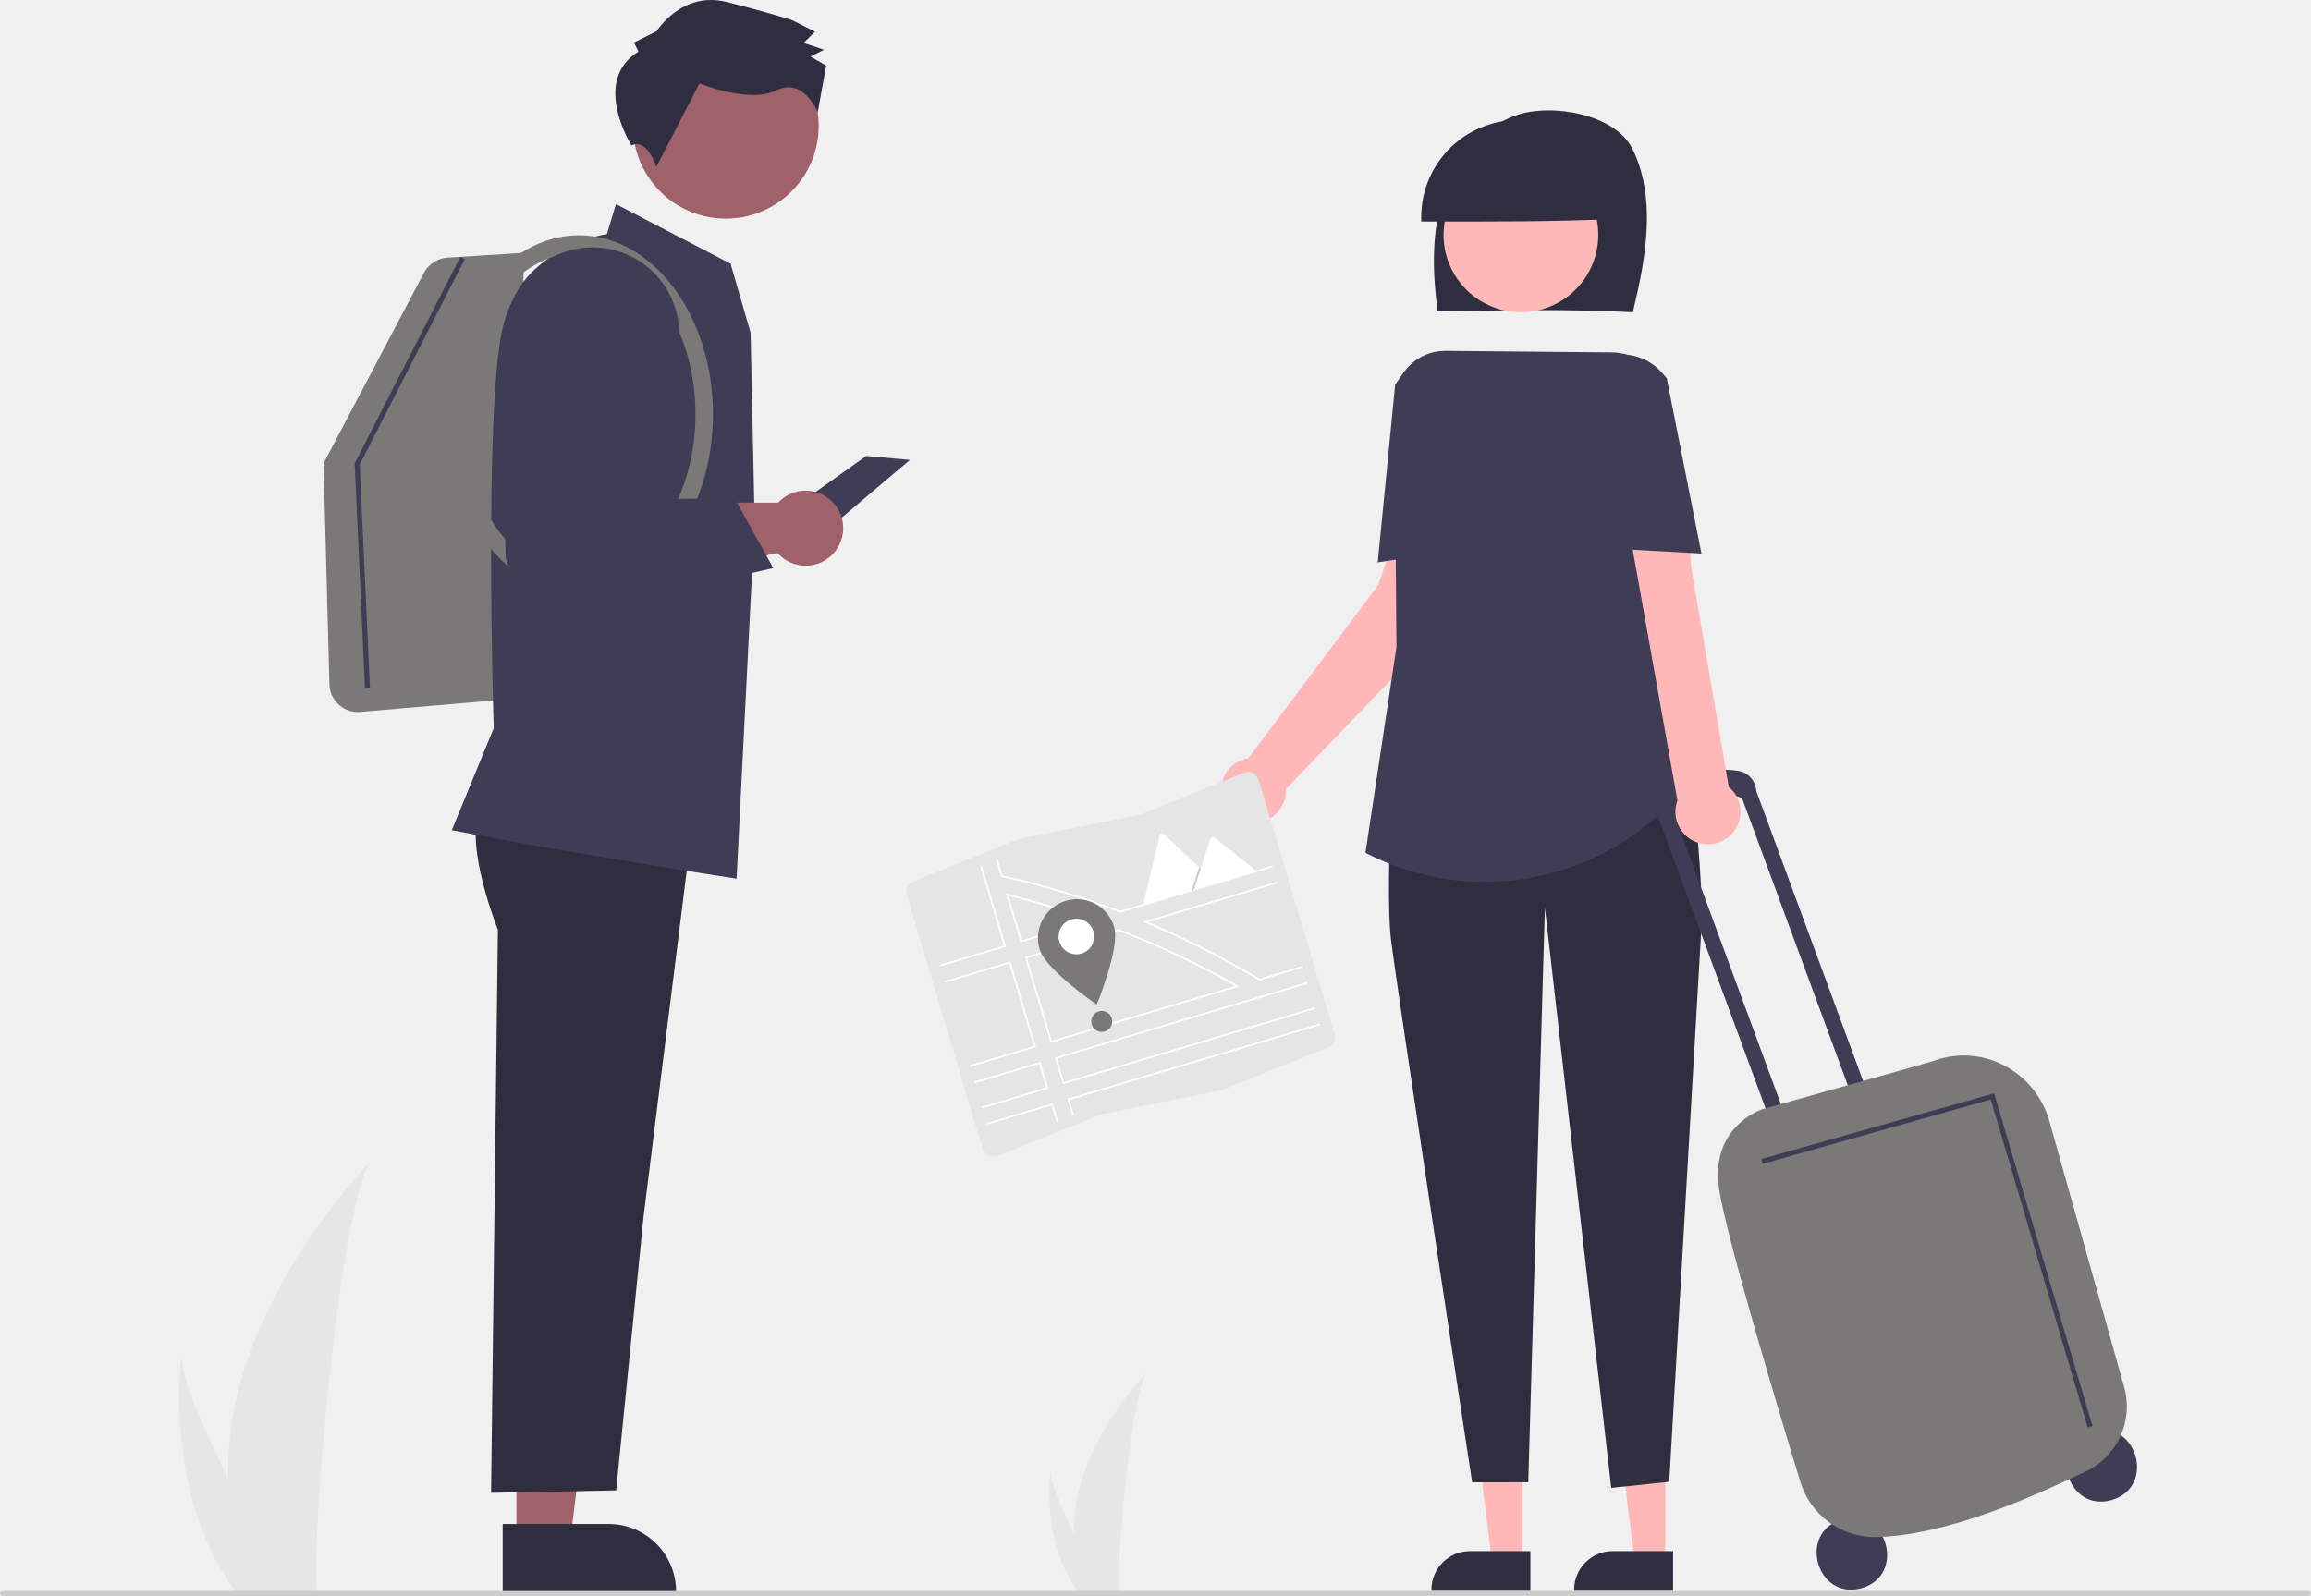
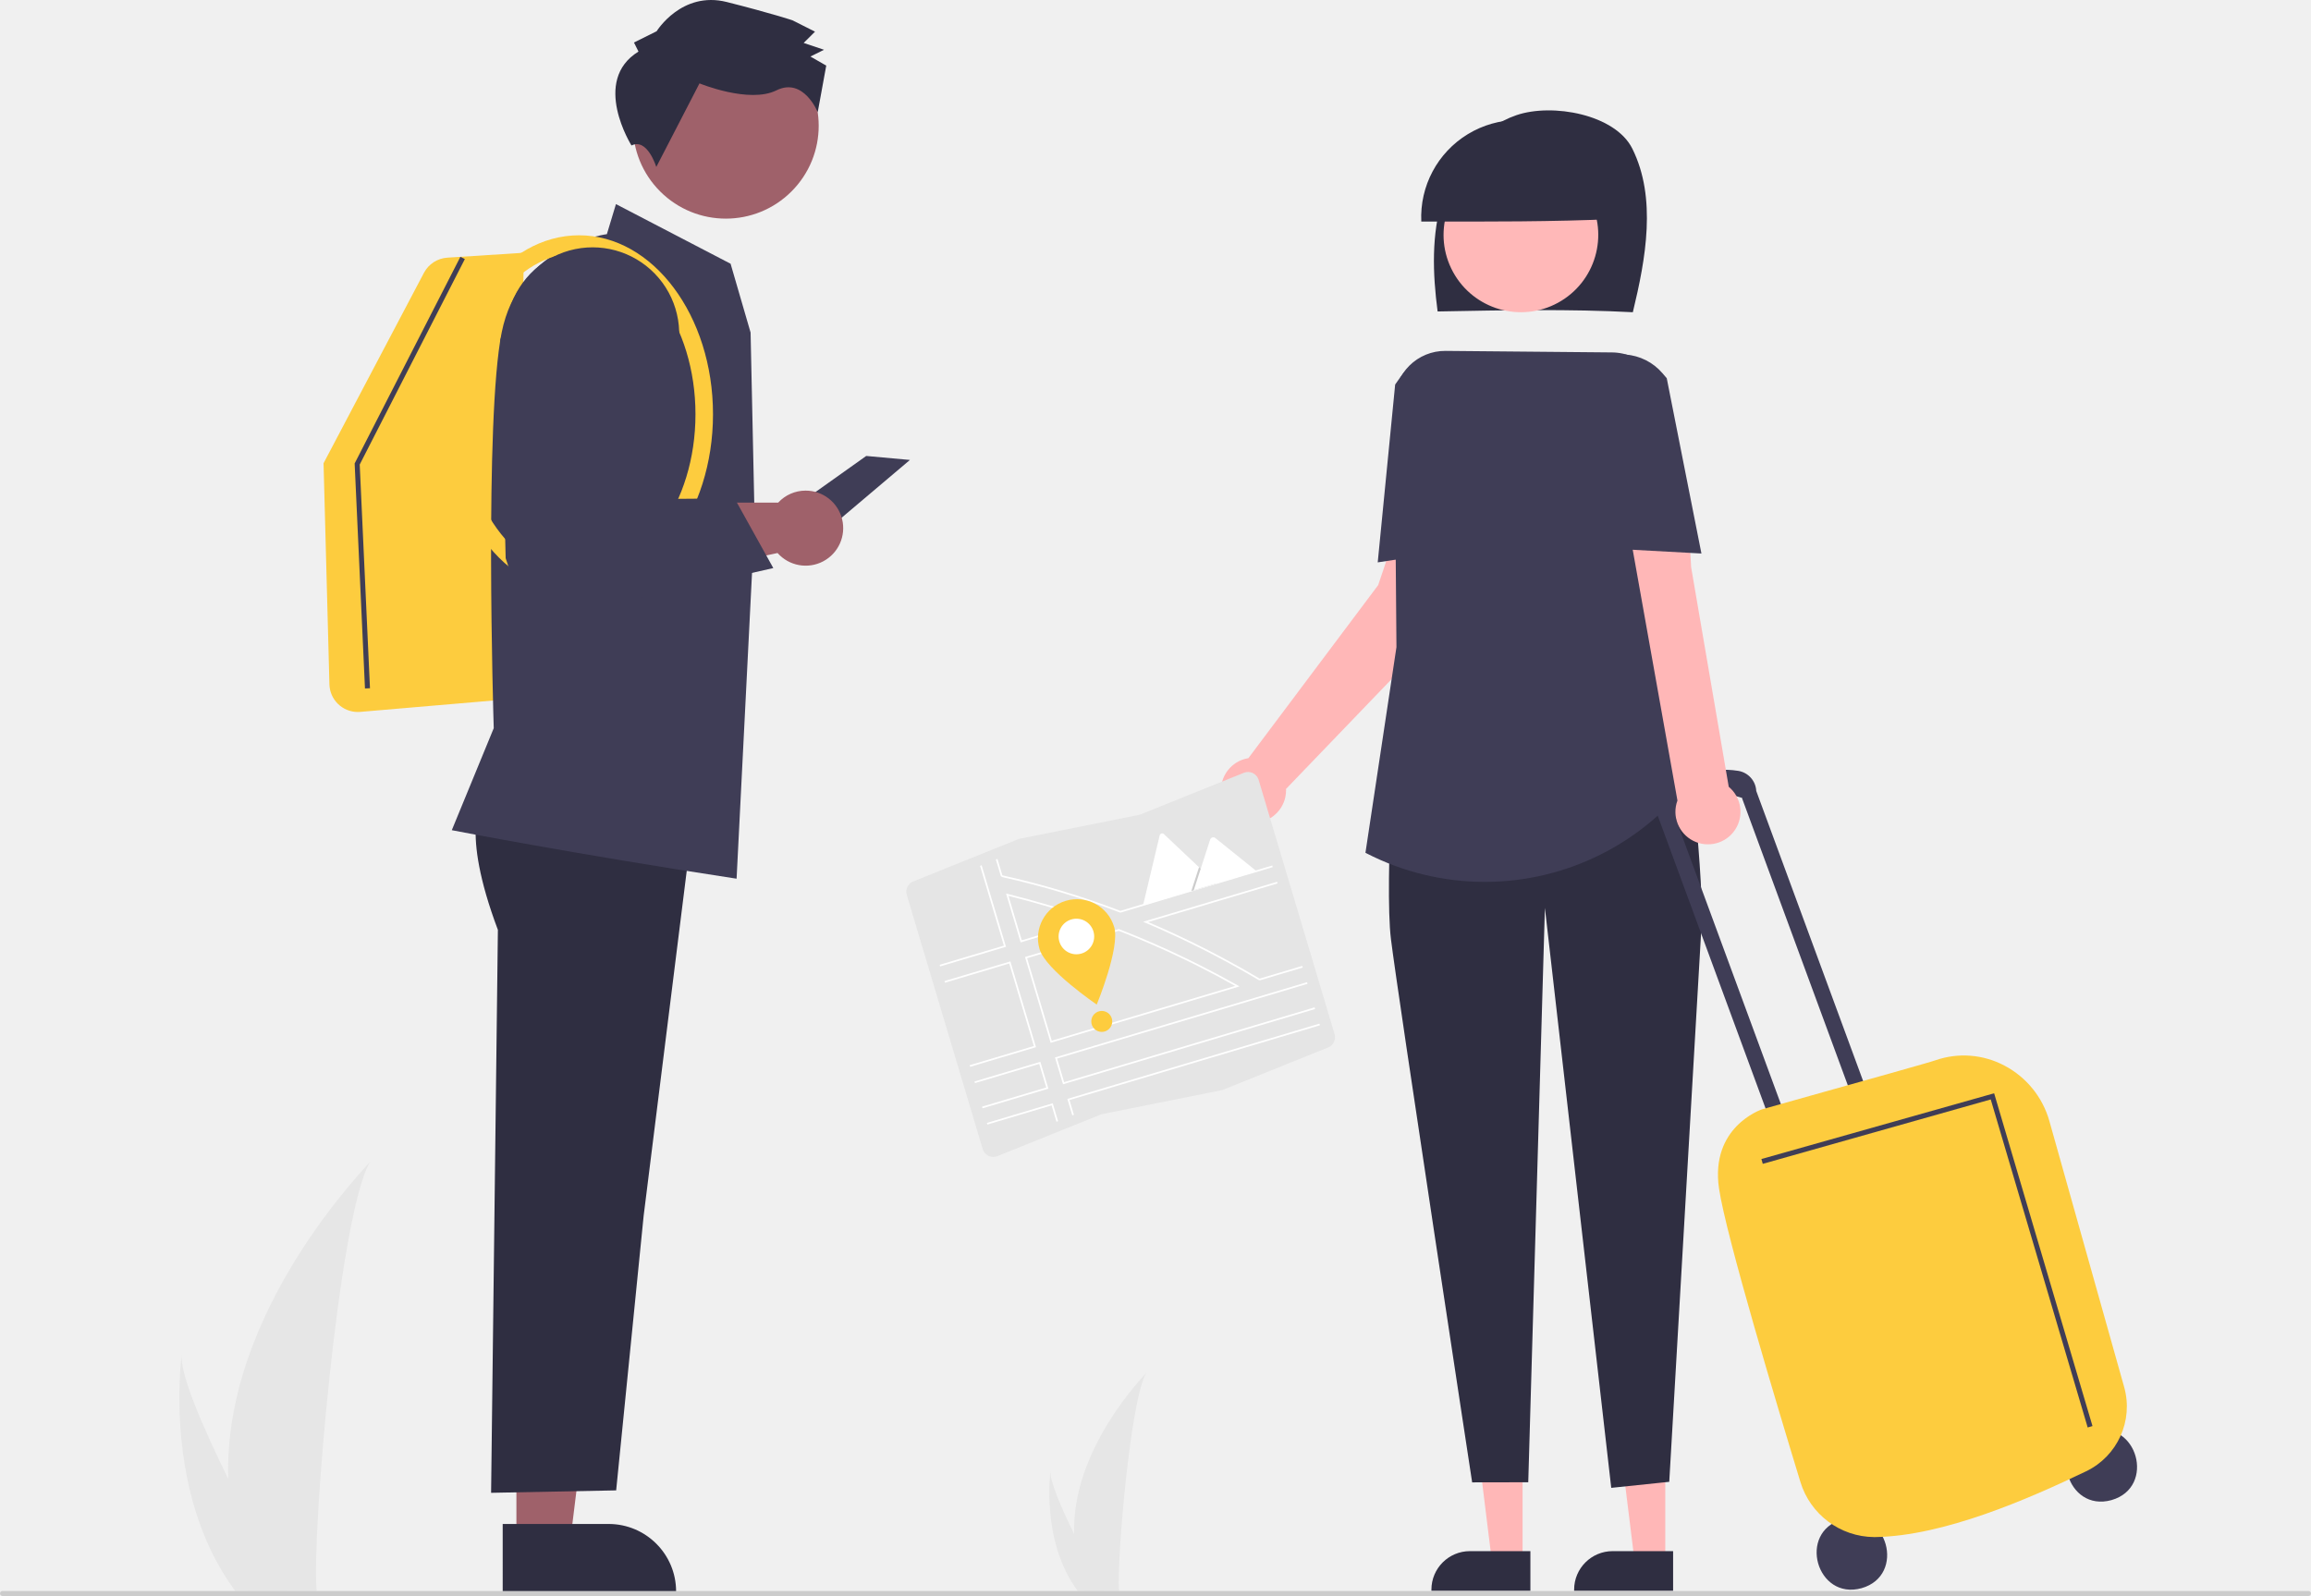
<svg xmlns="http://www.w3.org/2000/svg" data-name="Layer 1" width="923" height="637.605" viewBox="0 0 923 637.605">
-   <path id="e8d007e8-8581-4ac8-8421-0613b3e5935f-52" data-name="Path 133" d="M229.669,722.035a158.394,158.394,0,0,0,7.4,43.785c.1.329.211.653.319.982h27.613c-.029-.295-.059-.624-.088-.982-1.841-21.166,8.677-148.453,21.369-170.483C285.17,597.124,227.528,654.781,229.669,722.035Z" transform="translate(-138.5 -131.1977)" fill="#e6e6e6" />
-   <path id="f8d01cab-c1a6-42c6-a30a-ae051f1ede34-53" data-name="Path 134" d="M231.741,765.82c.231.329.471.658.717.982h20.716c-.157-.28-.339-.609-.55-.982-3.422-6.176-13.551-24.642-22.953-43.785-10.1-20.572-19.374-41.924-18.593-49.652C210.836,674.125,203.844,727.259,231.741,765.82Z" transform="translate(-138.5 -131.1977)" fill="#e6e6e6" />
-   <path id="fd51cc05-38fd-444b-9e70-38f0335b4e21-54" data-name="Path 133" d="M567.519,744.058a80.473,80.473,0,0,0,3.76,22.245c.051.167.107.332.162.499H585.47c-.015-.15-.03-.317-.045-.499-.935-10.754,4.408-75.423,10.857-86.616C595.717,680.596,566.431,709.889,567.519,744.058Z" transform="translate(-138.5 -131.1977)" fill="#e6e6e6" />
-   <path id="ef6d185a-ee65-40f0-bfea-de8a051c0d9b-55" data-name="Path 134" d="M568.572,766.303c.117.167.239.334.364.499h10.525c-.08-.142-.172-.309-.279-.499-1.739-3.138-6.885-12.52-11.662-22.245-5.131-10.452-9.843-21.3-9.446-25.226C557.951,719.717,554.399,746.712,568.572,766.303Z" transform="translate(-138.5 -131.1977)" fill="#e6e6e6" />
+   <path id="e8d007e8-8581-4ac8-8421-0613b3e5935f-299" data-name="Path 133" d="M229.669,722.035a158.394,158.394,0,0,0,7.4,43.785c.1.329.211.653.319.982h27.613c-.029-.295-.059-.624-.088-.982-1.841-21.166,8.677-148.453,21.369-170.483C285.17,597.124,227.528,654.781,229.669,722.035Z" transform="translate(-138.5 -131.1977)" fill="#e6e6e6" />
+   <path id="f8d01cab-c1a6-42c6-a30a-ae051f1ede34-300" data-name="Path 134" d="M231.741,765.82c.231.329.471.658.717.982h20.716c-.157-.28-.339-.609-.55-.982-3.422-6.176-13.551-24.642-22.953-43.785-10.1-20.572-19.374-41.924-18.593-49.652C210.836,674.125,203.844,727.259,231.741,765.82Z" transform="translate(-138.5 -131.1977)" fill="#e6e6e6" />
+   <path id="fd51cc05-38fd-444b-9e70-38f0335b4e21-301" data-name="Path 133" d="M567.519,744.058a80.473,80.473,0,0,0,3.76,22.245c.051.167.107.332.162.499H585.47c-.015-.15-.03-.317-.045-.499-.935-10.754,4.408-75.423,10.857-86.616C595.717,680.596,566.431,709.889,567.519,744.058Z" transform="translate(-138.5 -131.1977)" fill="#e6e6e6" />
+   <path id="ef6d185a-ee65-40f0-bfea-de8a051c0d9b-302" data-name="Path 134" d="M568.572,766.303c.117.167.239.334.364.499h10.525c-.08-.142-.172-.309-.279-.499-1.739-3.138-6.885-12.52-11.662-22.245-5.131-10.452-9.843-21.3-9.446-25.226C557.951,719.717,554.399,746.712,568.572,766.303Z" transform="translate(-138.5 -131.1977)" fill="#e6e6e6" />
  <polygon points="345.964 182.157 310.254 207.557 332.474 209.937 363.424 183.747 345.964 182.157" fill="#3f3d56" />
  <polygon points="206.253 615.845 227.731 615.844 237.949 533 206.249 533.001 206.253 615.845" fill="#9f616a" />
  <path d="M339.274,740.031l42.298-.002h.002a26.957,26.957,0,0,1,26.956,26.955v.876l-69.254.003Z" transform="translate(-138.5 -131.1977)" fill="#2f2e41" />
  <path d="M331.25,451.143s-9.308,10.522,6.105,51.539l-2.715,224.902,49.95-.974,10.98-109.706,19.99-160.092Z" transform="translate(-138.5 -131.1977)" fill="#2f2e41" />
-   <path d="M281.379,415.64a11.344,11.344,0,0,1-11.31-11.042l-2.344-88.338,40.109-76.093a11.412,11.412,0,0,1,9.307-6.03l30.566-1.962-2.639,178.065-62.695,5.358Q281.874,415.64,281.379,415.64Z" transform="translate(-138.5 -131.1977)" fill="#7a7978" />
+   <path d="M281.379,415.64a11.344,11.344,0,0,1-11.31-11.042l-2.344-88.338,40.109-76.093a11.412,11.412,0,0,1,9.307-6.03l30.566-1.962-2.639,178.065-62.695,5.358Q281.874,415.64,281.379,415.64Z" transform="translate(-138.5 -131.1977)" fill="#fdcc3e" />
  <path d="M432.691,482.237l-.547-.084c-63.9-9.746-112.12-19.088-112.599-19.182l-.599-.116,16.751-40.742c-.132-4.257-3.758-123.808,3.183-158.156,6.72-33.251,38.394-38.7,42.003-39.213l3.624-12.008,45.787,23.826,7.986,27.484,1.622,75.327Z" transform="translate(-138.5 -131.1977)" fill="#3f3d56" />
-   <path d="M369.768,368.198c-29.5,0-53.5-32.075-53.5-71.5s24-71.5,53.5-71.5,53.5,32.075,53.5,71.5S399.268,368.198,369.768,368.198Zm0-136c-25.64,0-46.5,28.935-46.5,64.5s20.86,64.5,46.5,64.5,46.5-28.935,46.5-64.5S395.408,232.198,369.768,232.198Z" transform="translate(-138.5 -131.1977)" fill="#7a7978" />
+   <path d="M369.768,368.198c-29.5,0-53.5-32.075-53.5-71.5s24-71.5,53.5-71.5,53.5,32.075,53.5,71.5S399.268,368.198,369.768,368.198Zm0-136c-25.64,0-46.5,28.935-46.5,64.5s20.86,64.5,46.5,64.5,46.5-28.935,46.5-64.5S395.408,232.198,369.768,232.198Z" transform="translate(-138.5 -131.1977)" fill="#fdcc3e" />
  <path d="M460.268,327.198a14.942,14.942,0,0,0-10.977,4.801H372.33l-28.19,6.001,4.628,35.699,100.281-21.567a14.994,14.994,0,1,0,11.219-24.933Z" transform="translate(-138.5 -131.1977)" fill="#9f616a" />
  <circle cx="428.39" cy="181.45" r="37.091" transform="translate(-141.332 224.8653) rotate(-45)" fill="#9f616a" />
  <path d="M393.505,151.798l-1.798-3.619,9.048-4.495s9.981-16.241,28.043-11.677,26.188,7.295,26.188,7.295l9.025,4.541-4.53,4.507,8.126,2.732-5.429,2.697,6.316,3.631-3.4,18.611s-5.648-14.116-16.505-8.722-30.717-2.789-30.717-2.789L400.618,197.902s-3.559-11.705-9.906-8.584C390.712,189.318,374.499,163.497,393.505,151.798Z" transform="translate(-138.5 -131.1977)" fill="#2f2e41" />
  <path d="M715.793,380.146l-1.585-29.734-16-13-9.269,27.534-51.843,69.143a12.993,12.993,0,1,0,15.049,12.823c0-.175-.019-.345-.026-.518Z" transform="translate(-138.5 -131.1977)" fill="#ffb7b7" />
  <polygon points="608.103 623.687 595.844 623.686 590.011 576.398 608.105 576.399 608.103 623.687" fill="#ffb7b7" />
  <path d="M749.73,766.768l-39.531-.001v-.5a15.387,15.387,0,0,1,15.386-15.386h.001l24.144.001Z" transform="translate(-138.5 -131.1977)" fill="#2f2e41" />
  <polygon points="665.103 623.687 652.844 623.686 647.011 576.398 665.105 576.399 665.103 623.687" fill="#ffb7b7" />
  <path d="M806.73,766.768l-39.531-.001v-.5a15.387,15.387,0,0,1,15.386-15.386h.001l24.144.001Z" transform="translate(-138.5 -131.1977)" fill="#2f2e41" />
  <path d="M790.645,255.934c5.191-21.431,9.588-45.604-.201-65.342-6.792-13.696-31.918-18.308-46.321-13.374s-24.817,18.32-29.397,32.915-4.048,30.323-2.052,45.495C739.164,255.12,765.654,254.611,790.645,255.934Z" transform="translate(-138.5 -131.1977)" fill="#2f2e41" />
  <circle cx="745.943" cy="225.038" r="30.89" transform="translate(-155.0298 254.1789) rotate(-28.66321)" fill="#ffb8b8" />
  <path d="M783.705,218.675a38.799,38.799,0,1,0-77.551,1.022C732.594,219.754,759.033,219.81,783.705,218.675Z" transform="translate(-138.5 -131.1977)" fill="#2f2e41" />
  <path d="M696.339,411.143s-5.027,73.011-2.299,95.283,32.43,216.983,32.43,216.983l22.405-.04,6.651-229.455,26.494,231.685,23.17-2.409,13.144-226.63s-2.061-84.846-18.813-93.354Z" transform="translate(-138.5 -131.1977)" fill="#2f2e41" />
  <path d="M731.482,483.517a103.556,103.556,0,0,1-47.31-11.457l-.32-.164,12.384-82.172-.804-97.934a20.245,20.245,0,0,1,20.43-20.409l66.451.61a21.444,21.444,0,0,1,21.181,23.137l-6.218,78.51,20.565,63.724-3.574,4.752A103.462,103.462,0,0,1,731.482,483.517Z" transform="translate(-138.5 -131.1977)" fill="#3f3d56" />
  <path d="M688.755,355.871l6.963-71.052,2.238-3.185a20.246,20.246,0,0,1,28.276-4.872l1.918,1.361-1.893,72.005Z" transform="translate(-138.5 -131.1977)" fill="#3f3d56" />
  <path d="M974.08,703.003c18.001-4.973,25.683,22.363,7.727,27.495C963.806,735.471,956.125,708.135,974.08,703.003Z" transform="translate(-138.5 -131.1977)" fill="#3f3d56" />
  <path d="M874.272,738.187c18.001-4.973,25.683,22.363,7.727,27.495C863.999,770.654,856.317,743.318,874.272,738.187Z" transform="translate(-138.5 -131.1977)" fill="#3f3d56" />
  <path d="M833.879,449.879l.278-.078,46.367,125.882,6.113-1.718L839.937,447.18v0a8.574,8.574,0,0,0-7.171-8.018c-23.188-3.667-32.587,16.917-32.587,16.917l.093.137,47.405,128.699,6.113-1.718L807.78,458.285C821.787,444.431,833.879,449.879,833.879,449.879Z" transform="translate(-138.5 -131.1977)" fill="#3f3d56" />
-   <path d="M887.019,745.268a31.062,31.062,0,0,1-29.452-22.033c-8.849-28.965-29.729-98.365-32.496-117.199-3.602-24.522,16.695-31.496,17.147-31.646.546-.184,8.707-2.468,20.001-5.629,19.199-5.373,48.213-13.493,49.279-13.973a34.562,34.562,0,0,1,27.577,2.13,36.094,36.094,0,0,1,17.926,22.114l29.865,106.253a28.724,28.724,0,0,1-15.223,33.723c-23.044,11.071-56.841,25.84-84.172,26.257C887.323,745.267,887.17,745.268,887.019,745.268Z" transform="translate(-138.5 -131.1977)" fill="#7a7978" />
+   <path d="M887.019,745.268a31.062,31.062,0,0,1-29.452-22.033c-8.849-28.965-29.729-98.365-32.496-117.199-3.602-24.522,16.695-31.496,17.147-31.646.546-.184,8.707-2.468,20.001-5.629,19.199-5.373,48.213-13.493,49.279-13.973a34.562,34.562,0,0,1,27.577,2.13,36.094,36.094,0,0,1,17.926,22.114l29.865,106.253a28.724,28.724,0,0,1-15.223,33.723c-23.044,11.071-56.841,25.84-84.172,26.257C887.323,745.267,887.17,745.268,887.019,745.268Z" transform="translate(-138.5 -131.1977)" fill="#fdcc3e" />
  <path d="M828.948,445.525l-15.013-87.698-1.675-29.597-24.271,7.95,20.47,114.834a12.994,12.994,0,1,0,20.49-5.49Z" transform="translate(-138.5 -131.1977)" fill="#ffb7b7" />
  <path d="M818.041,352.327l-37.883-2.061-8.901-71.479.866-.751a21.445,21.445,0,0,1,30.312,2.217l1.752,2.038.026.129Z" transform="translate(-138.5 -131.1977)" fill="#3f3d56" />
  <polygon points="833.809 570.283 795.089 439.231 704.04 464.962 703.496 463.038 796.447 436.769 796.727 437.717 835.727 569.717 833.809 570.283" fill="#3f3d56" />
  <polygon points="145.769 275.046 141.646 185.145 183.878 102.591 185.658 103.502 143.669 185.583 147.767 274.954 145.769 275.046" fill="#3f3d56" />
  <path d="M1060.5,768.802h-921a1,1,0,0,1,0-2h921a1,1,0,0,1,0,2Z" transform="translate(-138.5 -131.1977)" fill="#ccc" />
  <path d="M349.261,380.39,340.46,354.21l-2.129-87.269,3.75-12.382a34.593,34.593,0,1,1,65.335,22.604l-20.1,51.506,1.022,1.983,43.546-.353,15.468,27.843Z" transform="translate(-138.5 -131.1977)" fill="#3f3d56" />
  <path d="M626.666,566.69l-.031.006-48.264,9.662-41.519,16.72a4.406,4.406,0,0,1-5.733-2.441q-.076-.189-.135-.385L500.653,488.69a4.387,4.387,0,0,1,2.576-5.348l42.278-17.026.031-.006,48.264-9.662,41.519-16.72a4.406,4.406,0,0,1,5.733,2.441q.076.189.135.385l30.331,101.562a4.387,4.387,0,0,1-2.576,5.348Z" transform="translate(-138.5 -131.1977)" fill="#e5e5e5" />
  <path d="M574.875,498.469c-11.068-3.906-22.507-7.327-33.998-10.169l-.577-.143,5.834,19.535,29.724-8.877Zm-28.285,8.38-5.3-17.747c10.937,2.723,21.821,5.97,32.377,9.661Zm86.282,18.028q-7.728-4.37-15.678-8.369-2.192-1.104-4.398-2.176-13.462-6.549-27.336-11.941l-.108-.042-37.471,11.191L558.112,547.803l75.452-22.533ZM558.568,546.959l-9.845-32.965,36.599-10.93q13.379,5.203,26.452,11.526,2.27,1.097,4.523,2.227,7.873,3.942,15.546,8.258Zm74.303-22.082q-7.728-4.37-15.678-8.369-2.192-1.104-4.398-2.176-13.462-6.549-27.336-11.941l-.108-.042-37.471,11.191L558.112,547.803l75.452-22.533ZM558.568,546.959l-9.845-32.965,36.599-10.93q13.379,5.203,26.452,11.526,2.27,1.097,4.523,2.227,7.873,3.942,15.546,8.258Zm16.307-48.49c-11.068-3.906-22.507-7.327-33.998-10.169l-.577-.143,5.834,19.535,29.724-8.877Zm-28.285,8.38-5.3-17.747c10.937,2.723,21.821,5.97,32.377,9.661Zm28.285-8.38c-11.068-3.906-22.507-7.327-33.998-10.169l-.577-.143,5.834,19.535,29.724-8.877Zm-28.285,8.38-5.3-17.747c10.937,2.723,21.821,5.97,32.377,9.661Zm86.282,18.028q-7.728-4.37-15.678-8.369-2.192-1.104-4.398-2.176-13.462-6.549-27.336-11.941l-.108-.042-37.471,11.191L558.112,547.803l75.452-22.533ZM558.568,546.959l-9.845-32.965,36.599-10.93q13.379,5.203,26.452,11.526,2.27,1.097,4.523,2.227,7.873,3.942,15.546,8.258Zm-30.859,16.291.194.65,25.654-7.662,2.813,9.419-25.654,7.661.194.65,26.304-7.855-3.201-10.718ZM564.805,570.213l1.966,6.582.632-.254-1.754-5.872,100.032-29.874-.194-.65Zm95.929-45.982-.194-.65L559.858,553.649l3.201,10.718,100.681-30.068-.194-.65L563.515,563.523l-2.813-9.419Zm-74.773-29.139A330.777,330.777,0,0,0,538.842,480.908l-1.964-6.577-.632.254,1.979,6.628.664.401a330.1,330.1,0,0,1,46.936,14.152l.108.042L646.815,477.625l-.194-.65ZM539.444,508.983,513.79,516.645l.194.65,26.304-7.855-9.726-32.566-.632.254ZM648.561,483.471l-53.522,15.984.872.366q12.313,5.181,24.563,11.455,1.741.891,3.479,1.807,8.647,4.541,17.16,9.588l.63.157,17.051-5.092-.194-.65-17.01,5.08q-8.423-4.998-17.002-9.514-1.716-.904-3.436-1.788-11.99-6.159-24.109-11.299l51.713-15.444ZM532.655,579.814l.194.65,25.654-7.662,1.952,6.535.632-.254-2.128-7.124Zm-16.925-56.674.194.65,25.654-7.662,9.845,32.965-25.654,7.662.194.65,26.304-7.855-10.233-34.264Zm59.145-24.671c-11.068-3.906-22.507-7.327-33.998-10.169l-.577-.143,5.834,19.535,29.724-8.877Zm-28.285,8.38-5.3-17.747c10.937,2.723,21.821,5.97,32.377,9.661Zm86.282,18.028q-7.728-4.37-15.678-8.369-2.192-1.104-4.398-2.176-13.462-6.549-27.336-11.941l-.108-.042-37.471,11.191L558.112,547.803l75.452-22.533ZM558.568,546.959l-9.845-32.965,36.599-10.93q13.379,5.203,26.452,11.526,2.27,1.097,4.523,2.227,7.873,3.942,15.546,8.258Zm16.307-48.49c-11.068-3.906-22.507-7.327-33.998-10.169l-.577-.143,5.834,19.535,29.724-8.877Zm-28.285,8.38-5.3-17.747c10.937,2.723,21.821,5.97,32.377,9.661Zm86.282,18.028q-7.728-4.37-15.678-8.369-2.192-1.104-4.398-2.176-13.462-6.549-27.336-11.941l-.108-.042-37.471,11.191L558.112,547.803l75.452-22.533ZM558.568,546.959l-9.845-32.965,36.599-10.93q13.379,5.203,26.452,11.526,2.27,1.097,4.523,2.227,7.873,3.942,15.546,8.258Z" transform="translate(-138.5 -131.1977)" fill="#fff" />
-   <path d="M583.493,501.529c2.456,8.225-6.965,30.997-6.965,30.997s-20.366-13.876-22.822-22.101a15.543,15.543,0,1,1,29.787-8.896Z" transform="translate(-138.5 -131.1977)" fill="#7a7978" />
+   <path d="M583.493,501.529c2.456,8.225-6.965,30.997-6.965,30.997s-20.366-13.876-22.822-22.101a15.543,15.543,0,1,1,29.787-8.896Z" transform="translate(-138.5 -131.1977)" fill="#fdcc3e" />
  <path d="M575.215,503.296a7.106,7.106,0,1,1-8.842-4.775A7.102,7.102,0,0,1,575.215,503.296Z" transform="translate(-138.5 -131.1977)" fill="#fff" style="isolation:isolate" />
-   <circle cx="440.039" cy="408.062" r="4.19" fill="#7a7978" />
+   <circle cx="440.039" cy="408.062" r="4.19" fill="#fdcc3e" />
  <path d="M624.258,484.17l-29.119,8.696a.621.621,0,0,1-.111.024l6.648-27.968a1.006,1.006,0,0,1,1.679-.501l14.024,13.248.672.634Z" transform="translate(-138.5 -131.1977)" fill="#fff" />
  <polygon points="485.758 352.972 475.816 355.941 478.58 347.395 478.778 346.779 478.878 346.471 479.549 347.105 485.758 352.972" opacity="0.2" style="isolation:isolate" />
  <path d="M640.472,479.328,615.286,486.849l2.763-8.547.199-.616,3.601-11.138a1.343,1.343,0,0,1,1.876-.685,1.2,1.2,0,0,1,.126.087Z" transform="translate(-138.5 -131.1977)" fill="#fff" />
</svg>
